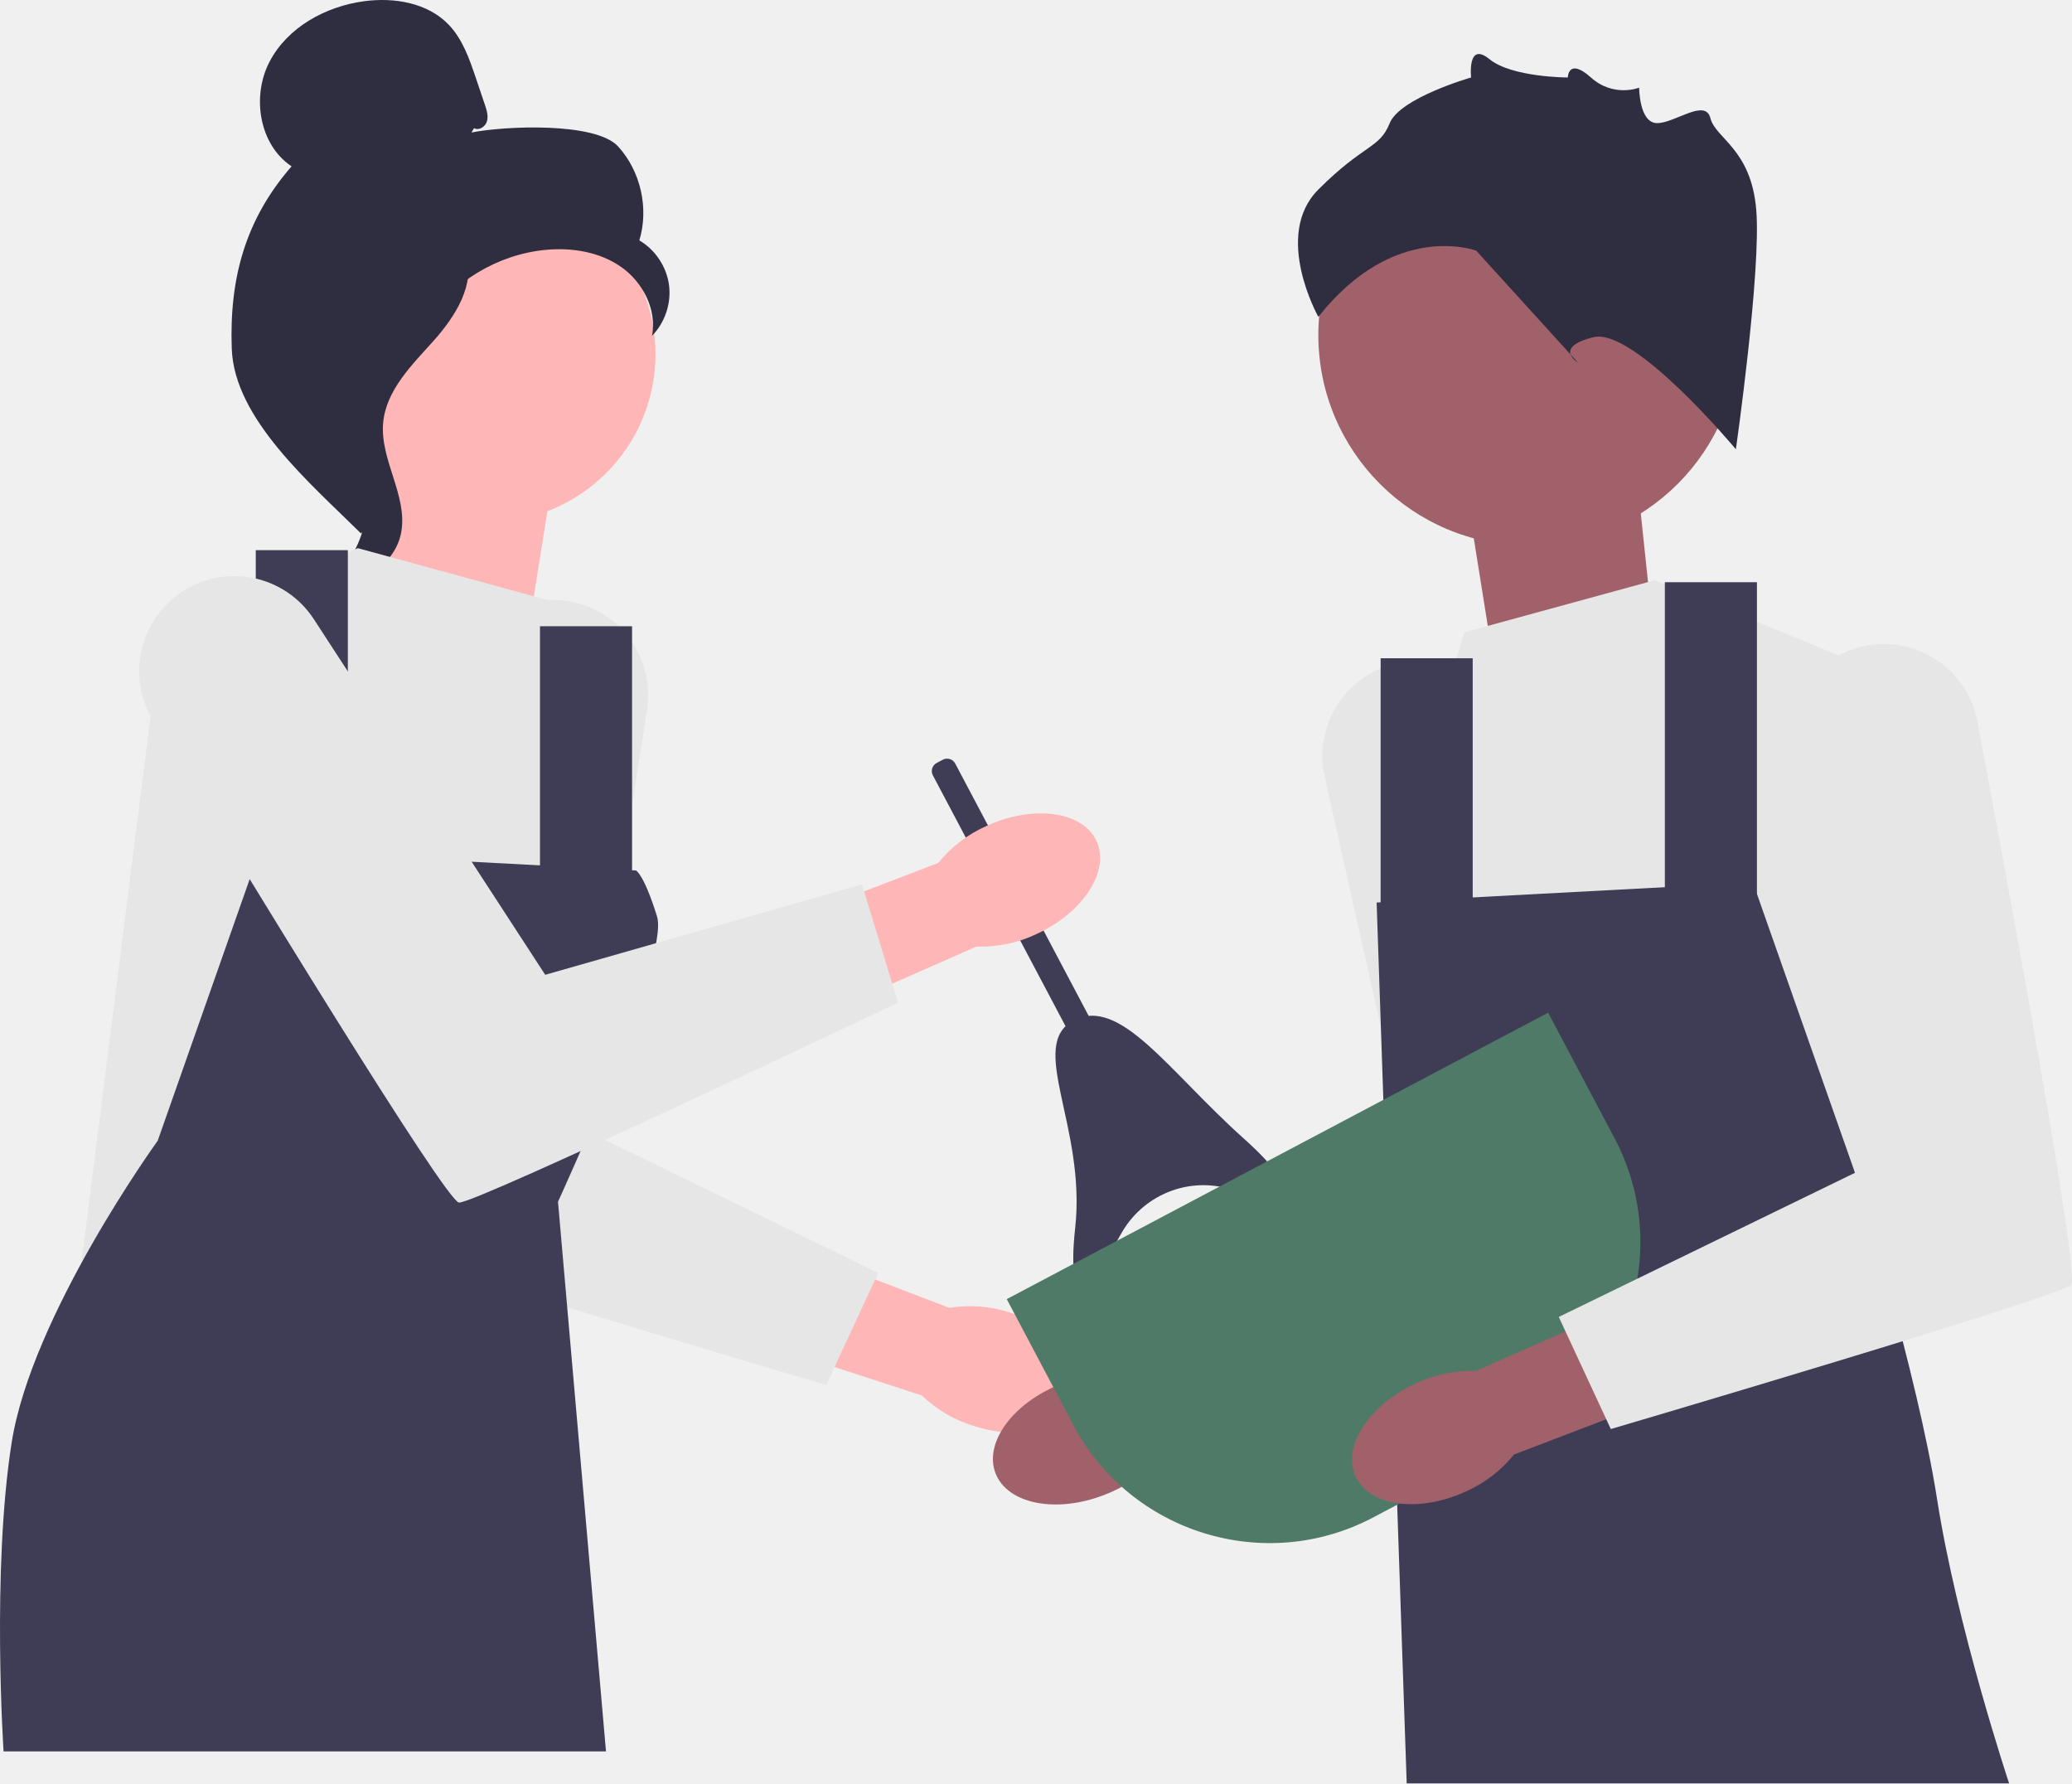
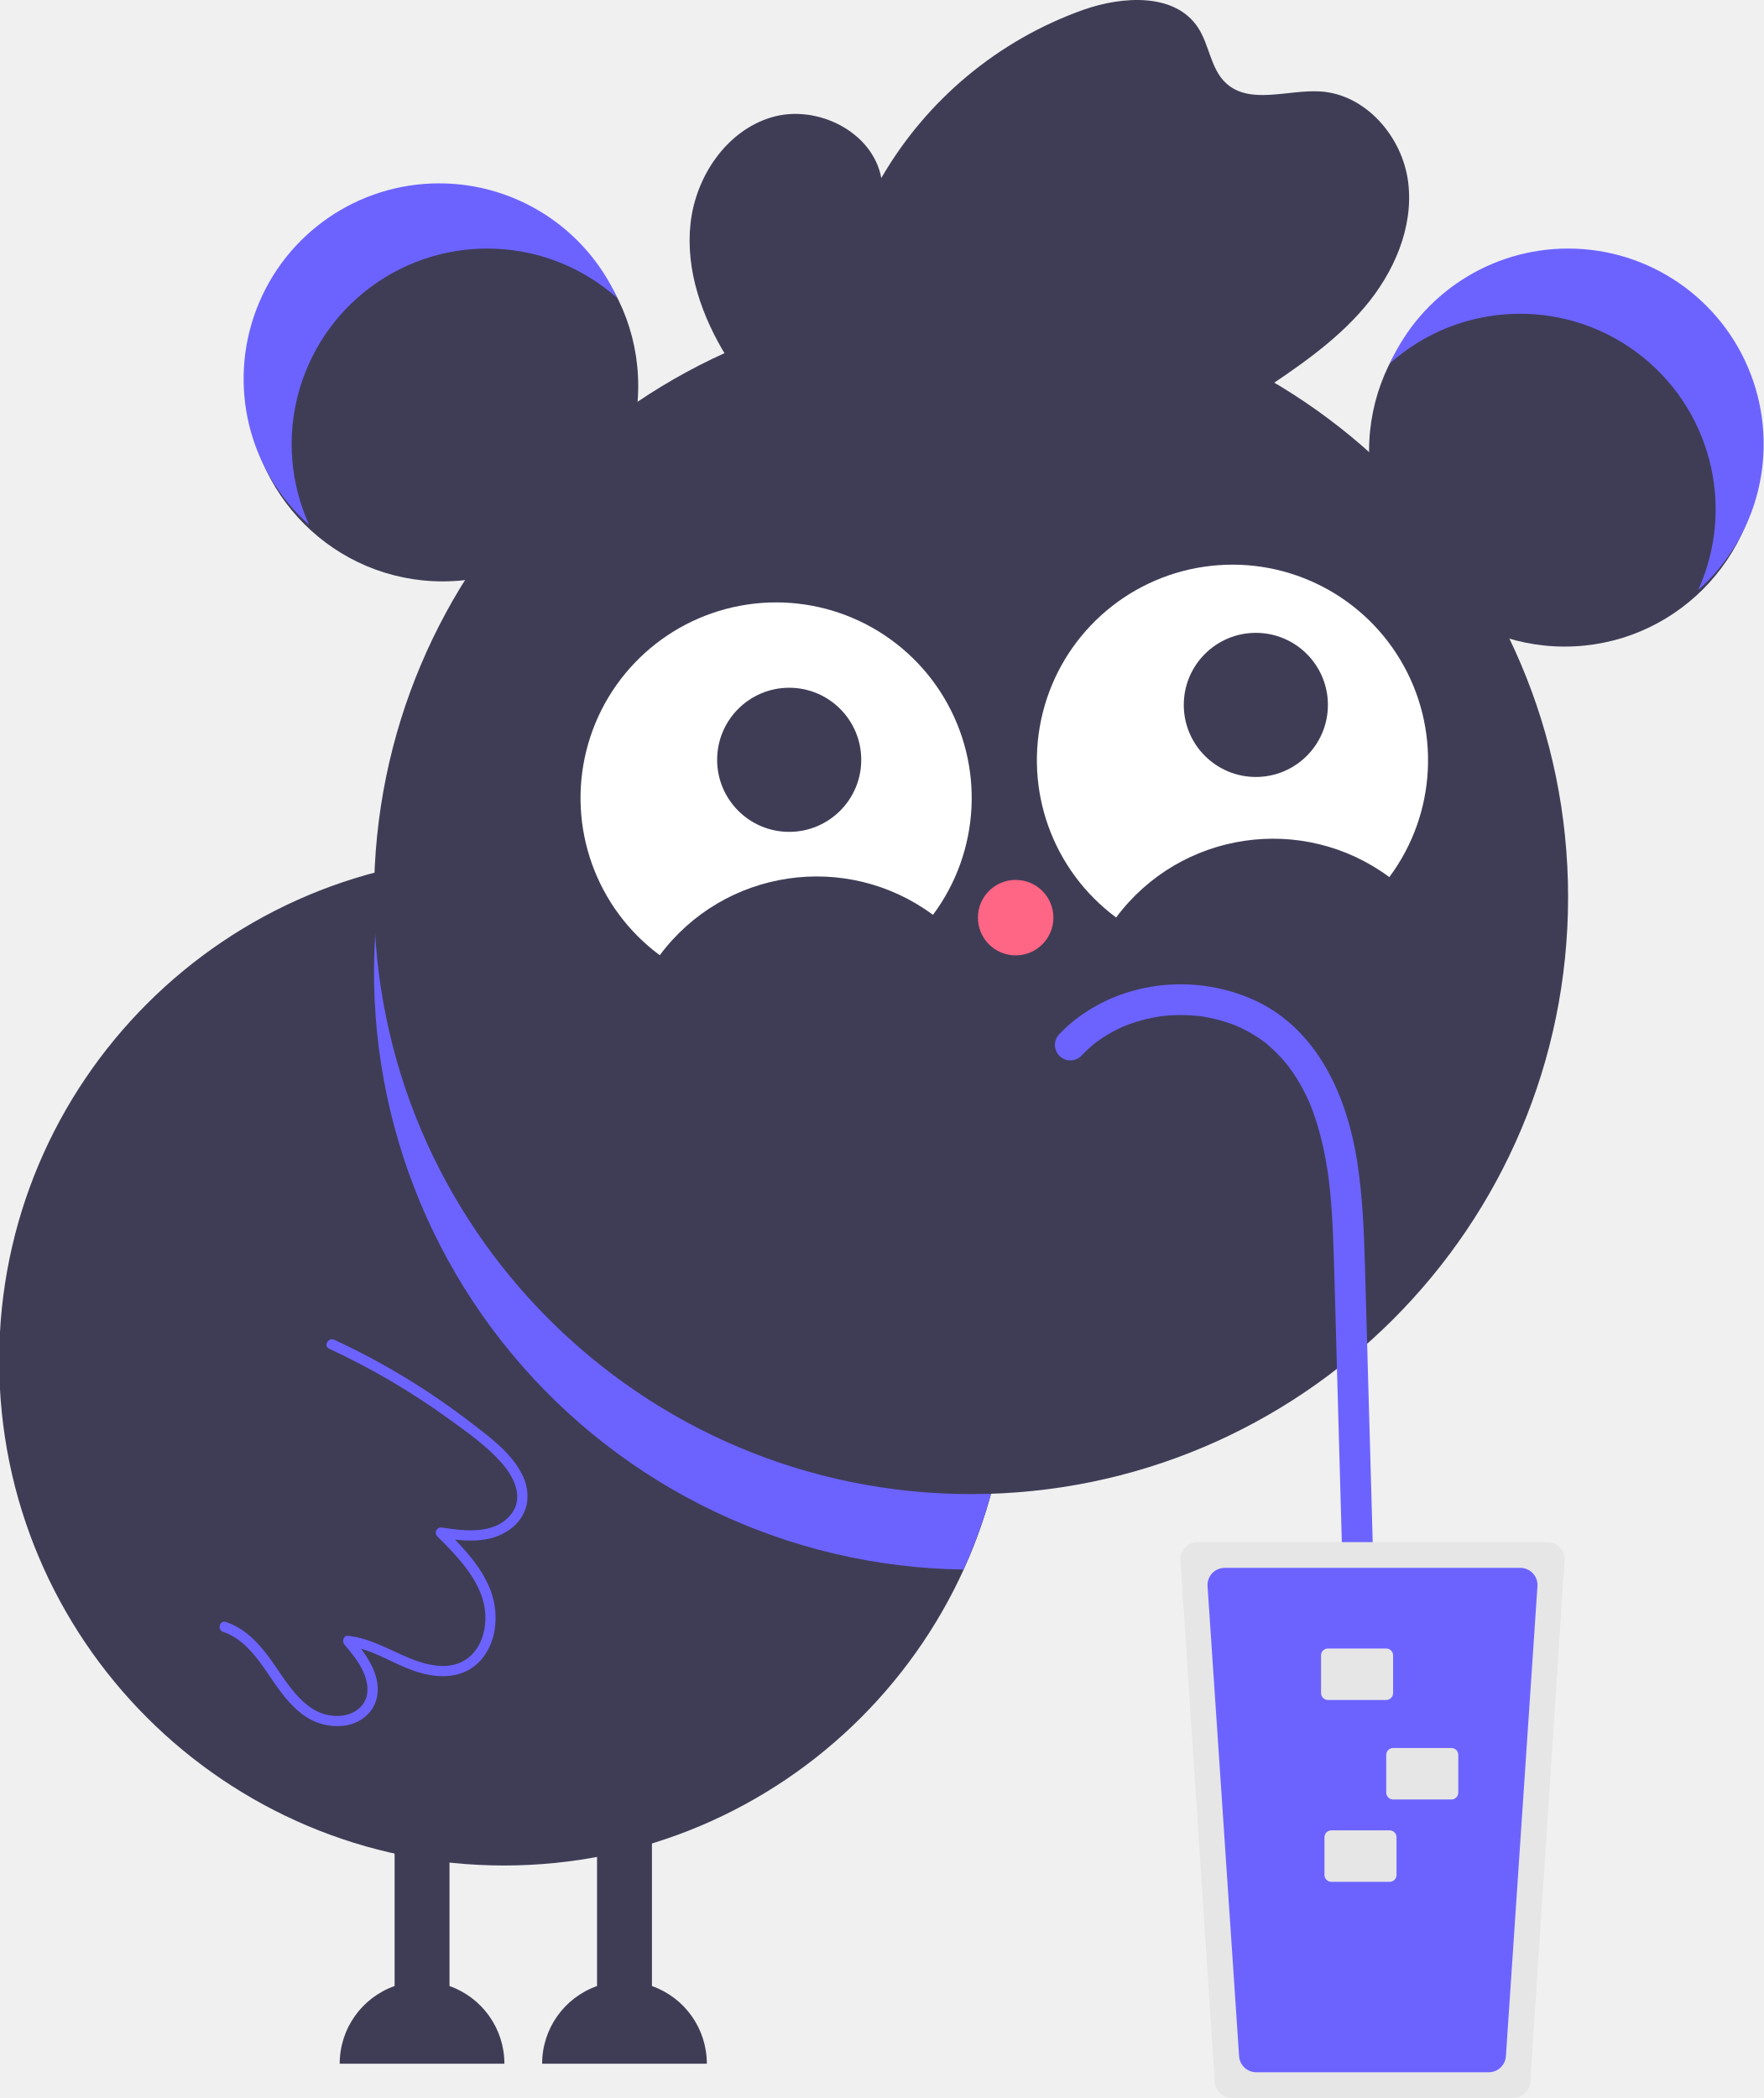
- <svg xmlns="http://www.w3.org/2000/svg" width="713.526" height="614" viewBox="0 0 713.526 614" role="img" artist="Katerina Limpitsouni" source="https://undraw.co/">
-   <g>
-     <path id="uuid-25964adc-e6e4-4b9a-b8ec-929b0c1831fb-127" d="m347.873,451.902c16.985,5.299,28.02,18.358,24.645,29.167-3.374,10.809-19.877,15.273-36.867,9.97-6.816-2.025-13.048-5.653-18.175-10.581l-71.685-23.361,11.679-33.406,69.428,26.576c7.021-1.138,14.213-.578,20.973,1.634l-0.0 0Z" fill="#ffb6b6" />
-     <path d="m194.305,206.79h-0c-17.093-2.024-32.831,9.528-36.015,26.443-11.357,60.333-35.479,190.8-32.303,193.976,4.136,4.136,158.531,49.627,158.531,49.627l17.921-38.599-102.011-49.627,22.372-144.302c2.84-18.319-10.086-35.338-28.495-37.519v0Z" fill="#e6e6e6" />
-   </g>
-   <g>
-     <path id="uuid-a5d71dbf-4b88-4e86-8463-d776047f9b39-128" d="m380.312,514.658c-16.573,6.474-33.348,3.169-37.466-7.379s5.979-24.343,22.559-30.817c6.588-2.677,13.721-3.737,20.802-3.092l70.569-26.542,11.749,33.381-70.816,22.622c-4.772,5.275-10.737,9.331-17.398,11.827h-0Z" fill="#a0616a" />
-     <path d="m482.08,228.147h0c16.918-3.169,33.397,7.3,37.711,23.963,15.386,59.433,48.221,187.984,45.265,191.367-3.848,4.404-154.837,60.168-154.837,60.168l-20.474-37.307,98.445-56.37-32.019-142.472c-4.065-18.087,7.688-35.936,25.909-39.349l-0.0 0Z" fill="#e6e6e6" />
-   </g>
-   <polygon points="182.197 215.457 190.605 162.907 133.851 139.785 125.443 219.661 182.197 215.457" fill="#ffb6b6" />
-   <polygon points="513.663 223.728 505.255 171.178 562.009 148.056 570.417 227.932 513.663 223.728" fill="#a0616a" />
-   <g>
-     <circle cx="167.855" cy="121.925" r="57.875" fill="#ffb6b6" />
-     <path d="m163.236,44.116c1.675.978,3.918-.501,4.455-2.365s-.089-3.842-.709-5.679l-3.123-9.249c-2.215-6.56-4.565-13.348-9.362-18.341C147.258.946,135.753-.971,125.396.418c-13.3,1.784-26.423,8.986-32.607,20.895-6.184,11.909-3.551,28.527,7.623,35.958-15.926,18.254-21.478,38.598-20.601,62.807s27.259,46.49,44.463,63.544c3.842-2.329,7.335-13.244,5.222-17.209-2.113-3.965.914-8.559-1.702-12.211-2.617-3.652-4.806,2.163-2.16-1.468,1.669-2.292-4.846-7.564-2.365-8.935,12.001-6.634,15.993-21.593,23.531-33.049,9.092-13.817,24.653-23.175,41.12-24.727,9.071-.855,18.653.694,26.088,5.96s12.249,14.677,10.525,23.624c4.465-4.534,6.688-11.179,5.85-17.487s-4.72-12.142-10.214-15.352c3.341-11.048.479-23.757-7.276-32.307-7.755-8.55-39.211-7.093-50.532-4.843" fill="#2f2e41" />
-     <path d="m161.478,86.357c-14.994,1.619-25.821,14.607-34.963,26.602-5.269,6.914-10.789,14.548-10.656,23.24.134,8.787,6.009,16.325,8.817,24.652,4.59,13.612.117,29.807-10.809,39.134,10.795,2.049,22.466-6.046,24.329-16.875,2.169-12.606-7.387-24.773-6.255-37.514.997-11.225,9.843-19.864,17.363-28.257,7.52-8.393,14.583-19.53,11.124-30.256" fill="#2f2e41" />
-   </g>
-   <path d="m188.754,206.645l-65.523-17.921-67.548,27.571-28.949,228.836,165.423,5.514v-36.911s28.949-36.151,23.435-88.535l-5.514-52.384-21.324-66.169Z" fill="#e6e6e6" />
-   <path d="m219.038,299.696l-129.582-6.893-35.152,99.943S10.88,452.712,3.987,496.825c-6.893,44.113-2.757,106.147-2.757,106.147h207.452l-16.526-189.238s38.582-83.71,34.11-98.185c-4.472-14.475-7.229-15.853-7.229-15.853l-0-0Z" fill="#3f3d56" />
-   <rect x="88.078" y="189.413" width="31.706" height="117.175" fill="#3f3d56" />
-   <rect x="185.953" y="215.606" width="31.706" height="96.497" fill="#3f3d56" />
-   <path d="m504.35,217.673l65.523-17.921,67.548,27.571,28.949,228.836-165.423,5.514v-36.911s-16.922-37.736-.689-87.846c15.853-48.938-17.232-53.073-17.232-53.073l21.324-66.169v-0Z" fill="#e6e6e6" />
-   <path d="m474.065,310.724l129.582-6.893,35.152,99.943s21.367,68.237,28.26,112.35,24.813,97.875,24.813,97.875h-207.452l-6.22-181.966-4.136-121.31 0-0Z" fill="#3f3d56" />
-   <rect x="573.319" y="200.442" width="31.706" height="117.175" fill="#3f3d56" />
-   <rect x="475.444" y="226.634" width="31.706" height="96.497" fill="#3f3d56" />
-   <circle cx="526.48" cy="115.356" r="72.487" fill="#a0616a" />
-   <path d="m597.78,154.679s-35.07-42.084-49.098-38.577-5.26,8.767-5.26,8.767l-35.07-38.577s-28.056-10.521-54.358,22.795c0,0-15.781-28.056,0-43.837,15.781-15.781,21.042-14.028,24.549-22.795,3.507-8.767,28.056-15.781,28.056-15.781,0,0-1.408-12.62,6.31-6.31,7.718,6.31,26.993,6.31,26.993,6.31,0,0,.11-7.014,7.953,0s16.61,3.507,16.61,3.507c0,0,0,12.136,6.137,12.205s16.658-8.698,18.412-1.684,14.028,10.521,15.781,31.563-7.014,82.414-7.014,82.414Z" fill="#2f2e41" />
-   <g>
-     <path d="m328.942,262.869l56.122,106.095-7.693,4.069-56.122-106.095c-.815-1.54-.226-3.452,1.314-4.266l2.112-1.117c1.54-.815,3.452-.226,4.266,1.314v-0Z" fill="#3f3d56" />
-     <path d="m422.44,409.06c-14.278-3.681-29.215,2.837-36.38,15.724-8.972,16.137-19.221,29.376-15.789-2.176,3.778-34.735-16.599-62.789-.585-71.261,16.014-8.471,32.55,17.274,58.578,40.584,24.123,21.604,10.212,21.263-5.824,17.128l-0.0 0Z" fill="#3f3d56" />
-   </g>
-   <g>
-     <path id="uuid-cca3ea91-4b8f-4d88-9418-fea0098b5ff4-129" d="m339.796,284.332c16.185-7.39,33.118-5.029,37.82,5.272,4.702,10.301-4.608,24.64-20.801,32.03-6.428,3.041-13.49,4.498-20.596,4.25l-68.974,30.447-13.598-32.672,69.44-26.546c4.469-5.534,10.199-9.916,16.709-12.781v-0Z" fill="#ffb6b6" />
-     <path d="m61.845,204.293l-0.0 0c-14.08,9.9-18.09,29.007-9.172,43.729,31.809,52.509,100.921,165.766,105.406,166.011,5.84.32,151.178-68.848,151.178-68.848l-12.416-40.705-109.088,31.126-79.648-122.392c-10.111-15.538-31.096-19.585-46.26-8.922,0,0,0,0,0,0Z" fill="#e6e6e6" />
-   </g>
-   <path d="m346.693,447.268l186.438-98.621,22.886,43.266c19.742,37.322,5.47,83.65-31.852,103.392l-51.194,27.08c-37.322,19.742-83.65,5.47-103.392-31.852l-22.887-43.266h0v0h-0Z" fill="#4F7A67" />
-   <path id="uuid-f7f7485f-a1d4-48b6-9f93-907c0610bac7-130" d="m504.649,513.56c-16.184,7.393-33.118,5.034-37.821-5.266s4.605-24.64,20.796-32.033c6.427-3.042,13.489-4.5,20.596-4.253l68.97-30.457,13.603,32.67-69.436,26.556c-4.468,5.534-10.197,9.918-16.707,12.784h0Z" fill="#a0616a" />
-   <path d="m644.922,221.954h0c17.093-2.024,32.831,9.528,36.015,26.443,11.357,60.333,35.479,190.8,32.303,193.976-4.136,4.136-158.531,49.627-158.531,49.627l-17.921-38.599,102.011-49.627-22.372-144.302c-2.84-18.319,10.086-35.338,28.495-37.519v-0Z" fill="#e6e6e6" />
+ <svg xmlns="http://www.w3.org/2000/svg" width="514" height="611.437" viewBox="0 0 514 611.437" role="img" artist="Katerina Limpitsouni" source="https://undraw.co/">
+   <circle cx="129" cy="112.437" r="57" fill="#3f3d56" />
+   <circle cx="456" cy="131.437" r="57" fill="#3f3d56" />
+   <path d="M800,216.718a56.996,56.996,0,0,0-51.899,33.438,56.992,56.992,0,0,1,89.798,66.124A56.991,56.991,0,0,0,800,216.718Z" transform="translate(-343 -144.2816)" fill="#6c63ff" />
+   <path d="M471,197.718a56.996,56.996,0,0,1,51.899,33.438,56.992,56.992,0,0,0-89.798,66.124A56.991,56.991,0,0,1,471,197.718Z" transform="translate(-343 -144.2816)" fill="#6c63ff" />
+   <path d="M637,540.718a147.12,147.12,0,1,1-147-147A146.505,146.505,0,0,1,637,540.718Z" transform="translate(-343 -144.2816)" fill="#3f3d56" />
+   <path d="M637,540.718a146.505,146.505,0,0,1-13.21,60.99A174.121,174.121,0,0,1,454.53,398.028,147.12,147.12,0,0,1,637,540.718Z" transform="translate(-343 -144.2816)" fill="#6c63ff" />
+   <circle cx="283" cy="261.437" r="174" fill="#3f3d56" />
+   <path d="M668.284,411.67a56.999,56.999,0,0,1,79.62-11.77,57.002,57.002,0,1,0-79.62,11.77Z" transform="translate(-343 -144.2816)" fill="#fff" />
+   <path d="M535.284,422.67a56.999,56.999,0,0,1,79.62-11.77,57.002,57.002,0,1,0-79.62,11.77Z" transform="translate(-343 -144.2816)" fill="#fff" />
+   <circle cx="230" cy="221.437" r="21" fill="#3f3d56" />
+   <circle cx="366" cy="205.437" r="21" fill="#3f3d56" />
+   <circle cx="296" cy="267.437" r="11" fill="#ff6584" />
+   <path d="M474,723.089v-48.371H458v48.371a24.006,24.006,0,0,0-16,22.629v0h48v-0A24.006,24.006,0,0,0,474,723.089Z" transform="translate(-343 -144.2816)" fill="#3f3d56" />
+   <path d="M533,723.089v-48.371H517v48.371a24.006,24.006,0,0,0-16,22.629v0h48v-0A24.006,24.006,0,0,0,533,723.089Z" transform="translate(-343 -144.2816)" fill="#3f3d56" />
+   <path d="M554.862,248.405c-7.25-11.672-12.119-25.383-10.611-39.041s10.455-26.984,23.626-30.898,29.487,4.195,31.969,17.709a111.128,111.128,0,0,1,58.879-49.037c11.511-4.056,26.809-4.976,33.466,5.254,3.294,5.063,3.647,11.947,8.06,16.072,6.918,6.467,18.011,1.912,27.465,2.465,13.294.777,23.996,13.184,25.671,26.395s-4.177,26.488-12.813,36.624-19.872,17.656-30.953,25.041" transform="translate(-343 -144.2816)" fill="#3f3d56" />
+   <path d="M658.128,451.995c.716-.757,1.456-1.49,2.228-2.189q.512-.464,1.041-.91.33-.278.666-.549c.387-.312.51-.388.04-.04a43.621,43.621,0,0,1,5.358-3.43q1.289-.692,2.624-1.296c.209-.095.42-.186.63-.279-.943.42-.204.086.039-.011q.801-.321,1.613-.612a46.37,46.37,0,0,1,6.156-1.729c.963-.2,1.932-.356,2.902-.511.654-.104-.823.091-.164.023.288-.03.575-.068.862-.098q.863-.09,1.73-.149a48.373,48.373,0,0,1,6.247-.022c1.04.063,2.074.169,3.108.291-1.043-.123.152.028.518.088q.854.14,1.703.312a45.525,45.525,0,0,1,5.993,1.641q.732.256,1.455.538c.268.104.533.213.799.32-.134-.054-.877-.39-.125-.048.941.427,1.873.867,2.786,1.352a44.009,44.009,0,0,1,5.369,3.422c.519.381-.584-.483-.092-.067.22.186.449.363.67.548q.532.445,1.048.91c.88.793,1.724,1.626,2.535,2.488q1.112,1.181,2.14,2.437c-.009-.011.772.957.356.435-.349-.438.144.191.222.296q.621.831,1.206,1.689a52.356,52.356,0,0,1,3.438,5.835q.726,1.432,1.371,2.903c.095.215.422,1.01.067.145.096.234.192.468.286.703q.354.883.682,1.777a83.67,83.67,0,0,1,3.612,13.445q.327,1.743.598,3.495.122.782.233,1.565c-.002-.013.172,1.273.081.58-.08-.618.058.467.072.582.303,2.435.543,4.879.737,7.325.381,4.799.584,9.61.73,14.421.371,12.205.686,24.412,1.029,36.619l2.097,74.764,2.097,74.764.26,9.281a4.5,4.5,0,0,0,9,0l-2.155-76.826-2.14-76.311-1.077-38.413c-.288-10.285-.703-20.56-2.286-30.742-2.915-18.753-11.385-38.248-29.492-46.763-16.912-7.953-37.841-6.108-52.658,5.456a41.373,41.373,0,0,0-4.612,4.182,4.5,4.5,0,0,0,6.364,6.364Z" transform="translate(-343 -144.2816)" fill="#6c63ff" />
+   <path d="M692,593.718a5.006,5.006,0,0,0-5,5L696.998,750.653A5.023,5.023,0,0,0,702,755.718h82a5.006,5.006,0,0,0,5-5L799.002,598.653A4.995,4.995,0,0,0,794,593.718Z" transform="translate(-343 -144.2816)" fill="#e6e6e6" />
+   <path d="M699.916,601.218a5,5,0,0,0-4.988,5.334l9.194,137a5.014,5.014,0,0,0,4.988,4.666h67.779a5.014,5.014,0,0,0,4.988-4.666l9.194-137a5,5,0,0,0-4.988-5.334Z" transform="translate(-343 -144.2816)" fill="#6c63ff" />
+   <path d="M730,624.718a2.003,2.003,0,0,0-2,2v11a2.003,2.003,0,0,0,2,2h17a2.003,2.003,0,0,0,2-2v-11a2.003,2.003,0,0,0-2-2Z" transform="translate(-343 -144.2816)" fill="#e6e6e6" />
+   <path d="M749,653.718a2.003,2.003,0,0,0-2,2v11a2.003,2.003,0,0,0,2,2h17a2.003,2.003,0,0,0,2-2v-11a2.003,2.003,0,0,0-2-2Z" transform="translate(-343 -144.2816)" fill="#e6e6e6" />
+   <path d="M731,677.718a2.003,2.003,0,0,0-2,2v11a2.003,2.003,0,0,0,2,2h17a2.003,2.003,0,0,0,2-2v-11a2.003,2.003,0,0,0-2-2Z" transform="translate(-343 -144.2816)" fill="#e6e6e6" />
+   <path d="M408.029,619.878c5.204,1.726,8.868,6.153,11.917,10.493,3.143,4.473,6.024,9.331,10.32,12.825a16.864,16.864,0,0,0,13.278,3.992c4.71-.71,8.702-4.002,9.419-8.858.943-6.395-3.533-12.314-7.459-16.864l-1.061,2.561c6.256.675,11.695,4.241,17.423,6.537,5.489,2.199,11.981,3.4,17.464.532,4.207-2.2,6.83-6.602,7.719-11.164a22.963,22.963,0,0,0-2.164-14.619c-2.919-5.968-7.705-10.791-12.348-15.435l-1.459,2.507c6.902,1.036,14.598,2.003,20.588-2.433a12.205,12.205,0,0,0,4.813-7.025,13.576,13.576,0,0,0-1.467-9.196c-3.149-6.133-9.093-10.457-14.422-14.57a210.268,210.268,0,0,0-40.158-24.41c-1.74-.809-3.265,1.777-1.514,2.59a211.455,211.455,0,0,1,34.771,20.381c5.251,3.797,10.8,7.712,15.176,12.528,3.715,4.089,7.098,10.343,3.041,15.397-4.772,5.946-13.408,4.839-20.029,3.844a1.513,1.513,0,0,0-1.459,2.507c6.92,6.923,15.138,15.234,13.934,25.889-.456,4.039-2.373,8.165-5.967,10.301-4.886,2.904-10.997,1.409-15.918-.599-5.975-2.437-11.48-5.858-18.023-6.563-1.41-.152-1.818,1.683-1.061,2.561,3.175,3.679,6.983,8.465,6.701,13.623-.236,4.316-3.999,6.897-8.034,7.142-10.265.621-15.447-10.066-20.651-17.074-3.294-4.435-7.202-8.51-12.571-10.291-1.837-.609-2.624,2.287-.798,2.893Z" transform="translate(-343 -144.2816)" fill="#6c63ff" />
</svg>
